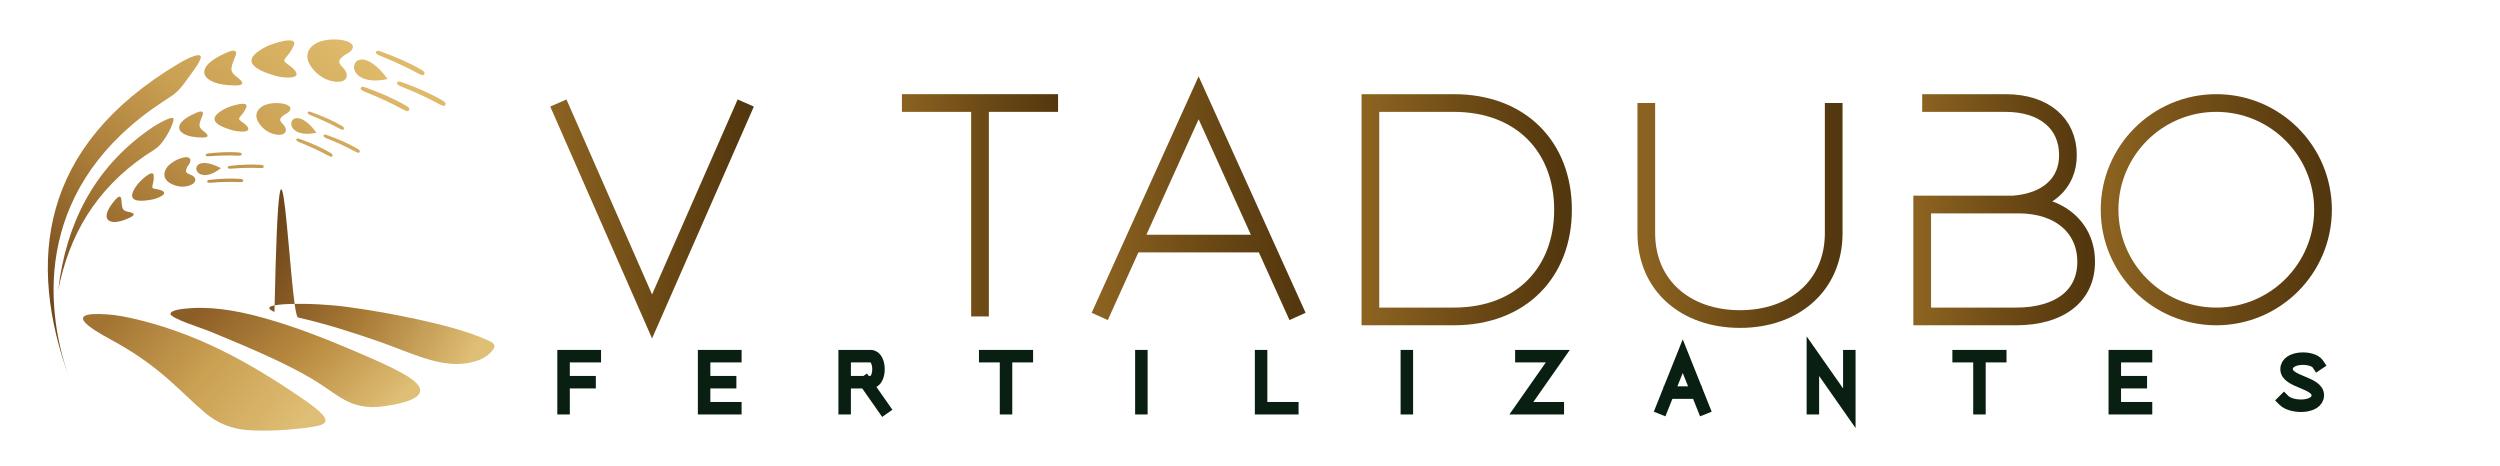
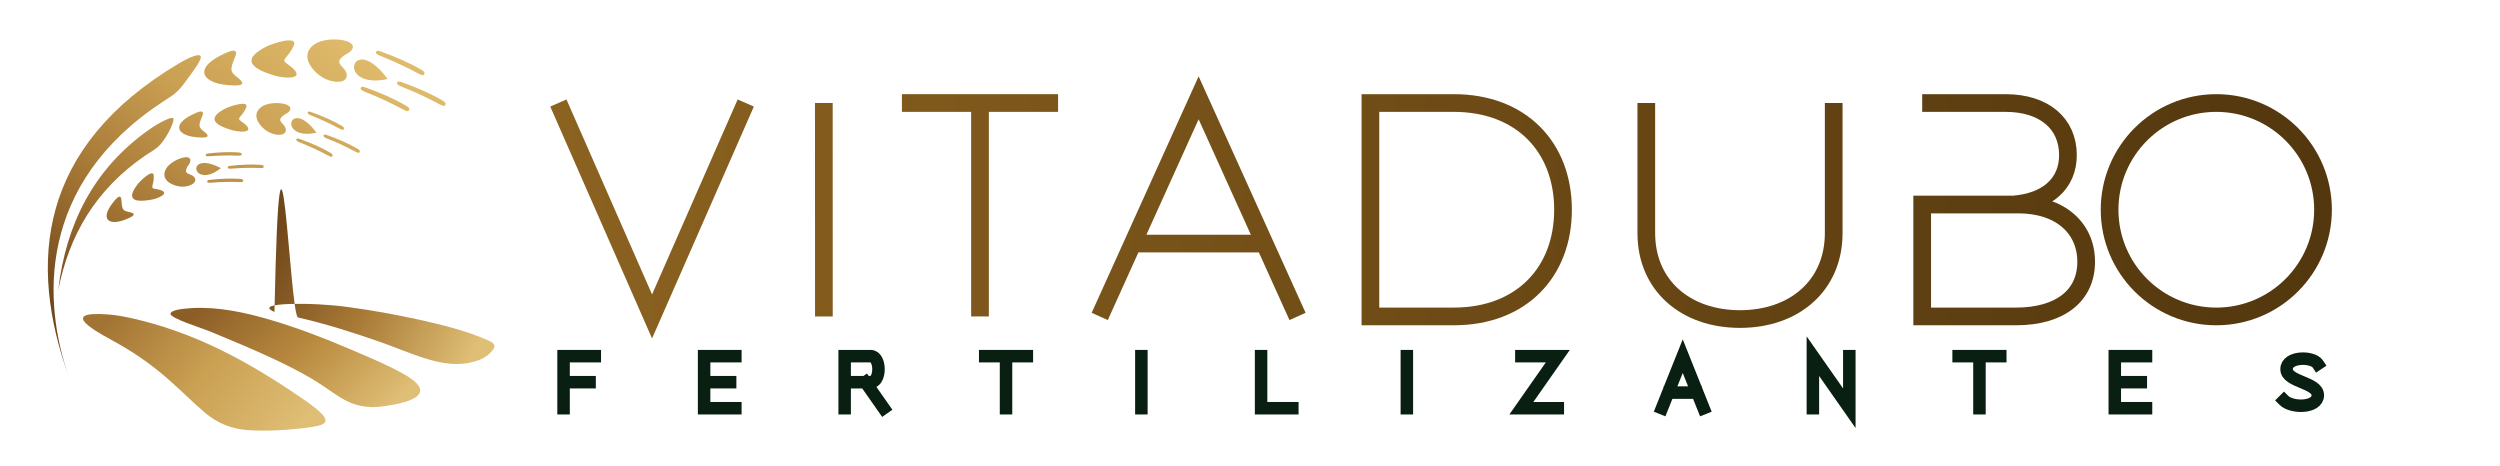
<svg xmlns="http://www.w3.org/2000/svg" viewBox="0 0 365 68" width="100%" height="100%">
  <defs>
    <linearGradient id="hWheatGrad" x1="85%" y1="10%" x2="15%" y2="90%">
      <stop offset="0%" stop-color="#dfba6b" />
      <stop offset="35%" stop-color="#caa053" />
      <stop offset="70%" stop-color="#a27433" />
      <stop offset="100%" stop-color="#70471b" />
    </linearGradient>
    <linearGradient id="hFurrow1" x1="0%" y1="30%" x2="100%" y2="70%">
      <stop offset="0%" stop-color="#a27433" />
      <stop offset="50%" stop-color="#caa053" />
      <stop offset="100%" stop-color="#dfbe75" />
    </linearGradient>
    <linearGradient id="hFurrow2" x1="0%" y1="30%" x2="100%" y2="70%">
      <stop offset="0%" stop-color="#8c5e27" />
      <stop offset="50%" stop-color="#b88a3f" />
      <stop offset="100%" stop-color="#dfbe75" />
    </linearGradient>
    <linearGradient id="hFurrow3" x1="0%" y1="30%" x2="100%" y2="70%">
      <stop offset="0%" stop-color="#70471b" />
      <stop offset="50%" stop-color="#a87a36" />
      <stop offset="100%" stop-color="#dfbe75" />
    </linearGradient>
-     <linearGradient id="hGoldText" x1="0%" y1="0%" x2="100%" y2="0%">
+     <linearGradient id="hGoldText" gradientUnits="userSpaceOnUse" x1="2" y1="24" x2="341" y2="24">
      <stop offset="0%" stop-color="#8b6220" />
      <stop offset="50%" stop-color="#6e4b16" />
      <stop offset="100%" stop-color="#53370e" />
    </linearGradient>
  </defs>
  <g transform="translate(4, 4) scale(0.41) translate(-211, -220)">
    <path d="M 243.03 332.46 C 258.74 341.35, 265.00 349.33, 274.30 357.27 C 278.71 361.04, 283.99 363.02, 289.29 363.39 C 295.18 363.81, 303.41 363.62, 312.14 362.30 C 318.30 361.37, 320.38 360.03, 309.16 352.33 C 290.17 339.31, 270.87 328.52, 247.33 323.38 C 243.83 322.62, 240.28 322.12, 236.56 322.06 C 222.31 321.84, 238.38 329.83, 243.03 332.46" fill="url(#hFurrow1)" />
    <path d="M 275.84 328.19 C 279.46 329.70, 283.17 331.23, 286.88 332.81 C 295.64 336.53, 304.38 340.50, 311.94 344.92 C 317.40 348.10, 321.96 351.97, 325.82 353.56 C 329.40 355.04, 333.13 355.57, 337.42 354.98 C 344.54 354.02, 358.93 351.33, 345.05 343.46 C 339.02 340.03, 329.36 336.06, 324.99 334.20 C 316.35 330.52, 307.63 327.17, 298.04 324.30 C 288.60 321.47, 278.95 319.44, 269.66 319.95 C 265.68 320.17, 262.05 320.71, 261.96 322.00 C 261.84 323.59, 273.56 327.25, 275.84 328.19" fill="url(#hFurrow2)" />
    <path d="M 325.05 319.56 C 333.03 320.64, 340.84 322.01, 349.57 323.88 C 358.91 325.90, 368.17 328.32, 375.04 331.44 C 377.21 332.42, 378.39 333.32, 375.95 335.77 C 374.00 337.72, 371.74 338.77, 368.15 339.48 C 358.17 341.46, 347.01 335.61, 336.61 332.00 C 327.01 328.66, 317.36 325.58, 307.37 323.30 C 304.38 322.62, 301.05 222.23, 298.98 321.33 C 294.58 319.41, 298.83 318.71, 304.00 318.51 C 310.55 318.26, 318.54 318.68, 325.05 319.56" fill="url(#hFurrow3)" />
    <path d="M 259.39 246.37 C 214.27 275.86, 216.44 318.03, 225.79 344.48 C 211.09 303.79, 214.88 262.52, 265.07 232.76 C 269.11 230.37, 272.19 229.34, 272.66 230.17 C 273.34 231.35, 270.04 235.56, 267.78 238.66 C 264.44 243.23, 263.77 243.51, 259.39 246.37 Z M 276.32 275.30 C 279.86 275.02, 283.24 274.95, 286.45 275.08 C 287.91 275.14, 287.81 274.85, 287.83 274.60 C 287.86 274.30, 287.73 274.01, 286.67 273.94 C 283.29 273.70, 279.85 273.89, 276.39 274.26 C 275.46 274.36, 275.19 274.40, 275.08 274.67 C 274.99 274.91, 274.87 275.41, 276.32 275.30 Z M 283.63 270.29 C 287.17 270.02, 290.55 269.95, 293.76 270.08 C 295.22 270.14, 295.12 269.84, 295.15 269.59 C 295.18 269.29, 295.04 269.01, 293.98 268.93 C 290.60 268.70, 287.17 268.88, 283.71 269.26 C 282.77 269.36, 282.50 269.39, 282.39 269.67 C 282.30 269.90, 282.18 270.41, 283.63 270.29 Z M 275.79 265.88 C 279.33 265.61, 282.71 265.53, 285.93 265.67 C 287.38 265.72, 287.28 265.43, 287.31 265.18 C 287.34 264.88, 287.20 264.60, 286.14 264.52 C 282.76 264.29, 279.33 264.47, 275.87 264.84 C 274.93 264.95, 274.66 264.98, 274.55 265.25 C 274.46 265.49, 274.34 265.99, 275.79 265.88 Z M 279.91 270.12 C 266.87 263.31, 269.67 278.19, 279.91 270.12 Z M 260.49 270.15 C 258.99 272.54, 259.95 274.53, 262.16 275.67 C 264.29 276.77, 266.76 277.06, 268.90 276.24 C 271.63 275.19, 271.29 273.18, 268.86 272.35 C 267.21 271.79, 267.26 271.19, 267.88 269.78 C 268.14 269.18, 268.90 268.59, 269.03 267.54 C 269.42 264.58, 262.37 267.13, 260.49 270.15 Z M 250.23 275.88 C 245.90 281.57, 249.34 282.39, 255.22 281.34 C 256.79 281.06, 259.00 280.21, 259.57 279.37 C 260.06 278.62, 259.17 277.89, 256.74 277.55 C 254.27 277.21, 256.21 276.37, 255.99 272.79 C 255.82 270.04, 251.05 274.80, 250.23 275.88 Z M 242.30 281.37 C 236.17 288.44, 240.05 290.81, 246.04 288.36 C 247.30 287.85, 250.81 286.53, 247.42 285.79 C 244.98 285.26, 244.70 285.06, 244.48 281.48 C 244.36 279.59, 243.31 280.21, 242.30 281.37 Z M 307.86 260.89 C 311.50 262.34, 314.89 263.91, 318.01 265.60 C 319.43 266.37, 319.47 266.03, 319.62 265.80 C 319.79 265.51, 319.79 265.16, 318.78 264.58 C 315.55 262.70, 312.05 261.21, 308.44 259.90 C 307.46 259.55, 307.18 259.45, 306.94 259.67 C 306.73 259.86, 306.36 260.30, 307.86 260.89 Z M 317.54 259.49 C 321.19 260.93, 324.58 262.51, 327.70 264.20 C 329.11 264.96, 329.16 264.62, 329.30 264.39 C 329.48 264.10, 329.48 263.75, 328.47 263.17 C 325.23 261.29, 321.74 259.80, 318.12 258.49 C 317.14 258.14, 316.86 258.04, 316.62 258.26 C 316.41 258.45, 316.05 258.89, 317.54 259.49 Z M 311.92 251.30 C 315.56 252.75, 318.95 254.32, 322.07 256.01 C 323.48 256.78, 323.53 256.44, 323.67 256.20 C 323.85 255.92, 323.85 255.57, 322.84 254.98 C 319.60 253.11, 316.11 251.62, 312.49 250.31 C 311.52 249.95, 311.23 249.85, 310.99 250.07 C 310.79 250.26, 310.42 250.71, 311.92 251.30 Z M 313.94 257.50 C 304.31 244.41, 299.86 260.53, 313.94 257.50 Z M 294.67 248.09 C 292.02 249.74, 292.01 252.17, 293.64 254.38 C 295.21 256.51, 297.52 257.99, 300.04 258.22 C 303.26 258.51, 303.91 256.35, 301.90 254.35 C 300.53 252.98, 300.87 252.42, 302.17 251.32 C 302.73 250.85, 303.76 250.64, 304.41 249.65 C 306.23 246.91, 298.00 246.01, 294.67 248.09 Z M 281.71 248.79 C 274.65 252.32, 277.66 254.81, 284.00 256.63 C 285.69 257.12, 288.30 257.34, 289.27 256.79 C 290.13 256.29, 289.60 255.13, 287.35 253.61 C 285.07 252.07, 287.40 252.18, 288.92 248.53 C 290.09 245.72, 283.05 248.12, 281.71 248.79 Z M 271.18 250.38 C 261.67 254.41, 264.36 258.64, 271.49 259.13 C 272.99 259.23, 277.11 259.63, 274.10 257.25 C 271.94 255.54, 271.76 255.20, 273.29 251.54 C 274.09 249.61, 272.74 249.72, 271.18 250.38 Z M 331.17 242.92 C 336.04 244.85, 340.56 246.95, 344.73 249.21 C 346.62 250.23, 346.68 249.78, 346.87 249.47 C 347.11 249.08, 347.11 248.62, 345.76 247.83 C 341.44 245.33, 336.77 243.34, 331.94 241.59 C 330.63 241.12, 330.26 240.99, 329.94 241.28 C 329.66 241.54, 329.17 242.12, 331.17 242.92 Z M 344.10 241.04 C 348.97 242.97, 353.49 245.07, 357.66 247.33 C 359.55 248.35, 359.62 247.90, 359.81 247.58 C 360.04 247.20, 360.05 246.74, 358.69 245.95 C 354.37 243.45, 349.70 241.46, 344.88 239.71 C 343.57 239.24, 343.19 239.11, 342.87 239.40 C 342.59 239.65, 342.11 240.24, 344.10 241.04 Z M 336.59 230.10 C 341.46 232.04, 345.98 234.14, 350.15 236.39 C 352.04 237.42, 352.10 236.96, 352.29 236.65 C 352.52 236.27, 352.53 235.80, 351.18 235.02 C 346.85 232.52, 342.18 230.53, 337.36 228.78 C 336.05 228.30, 335.68 228.17, 335.35 228.47 C 335.08 228.72, 334.59 229.31, 336.59 230.10 Z M 339.29 238.39 C 326.43 220.90, 320.48 242.43, 339.29 238.39 Z M 313.55 225.81 C 310.02 228.02, 310.00 231.27, 312.18 234.22 C 314.28 237.06, 317.36 239.04, 320.73 239.34 C 325.02 239.73, 325.89 236.85, 323.21 234.17 C 321.38 232.35, 321.84 231.60, 323.58 230.13 C 324.31 229.51, 325.69 229.22, 326.56 227.91 C 328.99 224.24, 318.00 223.04, 313.55 225.81 Z M 296.24 226.75 C 286.82 231.47, 290.83 234.79, 299.30 237.22 C 301.57 237.87, 305.05 238.18, 306.34 237.43 C 307.49 236.77, 306.78 235.22, 303.78 233.19 C 300.73 231.14, 303.84 231.28, 305.88 226.40 C 307.44 222.65, 298.03 225.85, 296.24 226.75 Z M 282.18 228.87 C 269.48 234.25, 273.07 239.91, 282.59 240.56 C 284.60 240.70, 290.10 241.23, 286.09 238.05 C 283.20 235.77, 282.96 235.31, 285.00 230.43 C 286.07 227.85, 284.26 228.00, 282.18 228.87 Z M 253.16 265.51 C 235.31 277.64, 225.77 294.13, 221.97 313.62 C 224.76 289.82, 234.69 270.51, 253.66 256.89 C 258.70 253.27, 262.00 252.04, 262.81 252.26 C 263.81 252.53, 261.28 258.33, 258.37 261.67 C 256.95 263.30, 254.99 264.27, 253.16 265.51" fill="url(#hWheatGrad)" />
  </g>
  <g transform="translate(80, 12) scale(0.76)" fill="none" stroke="url(#hGoldText)" stroke-width="3.4" stroke-linecap="butt" stroke-linejoin="miter" stroke-miterlimit="10">
    <path d="M 2 4 L 20 45 L 38 4" />
-     <path d="M 53 4 L 53 45" />
+     <path d="M 53 4 L 53.01 45" />
    <path d="M 68 4 L 98 4 M 83 4 L 83 45" />
    <path d="M 106 45 L 125 3 L 144 45 M 112.5 31 L 137.5 31" />
    <path d="M 158 4 L 174 4 C 187 4 195 12.5 195 24.5 C 195 36.5 187 45 174 45 L 158 45 Z" />
    <path d="M 211 4 L 211 29 C 211 39 218.5 45.5 229 45.5 C 239.5 45.5 247 39 247 29 L 247 4" />
    <path d="M 264 4 L 280 4 C 287.5 4 292 8 292 14 C 292 19.5 288 23 281.5 23.5 M 264 23.5 L 282.5 23.5 C 290.5 23.5 295.5 28 295.5 34.5 C 295.5 41 290.5 45 282 45 L 264 45 Z" />
    <circle cx="320.5" cy="24.5" r="20.5" />
  </g>
  <g transform="translate(80, 52) scale(0.76)" fill="none" stroke="#081f12" stroke-width="2.4" stroke-linecap="square" stroke-linejoin="miter">
    <path d="M 9 0 L 3 0 L 3 10 M 3 5 L 8 5" />
    <path d="M 36 0 L 30 0 L 30 10 L 36 10 M 30 5 L 35 5" />
    <path d="M 57 10 L 57 0 L 62 0 C 64 0 64 5 62 5 L 57 5 M 61 5 L 64.5 10" />
    <path d="M 84 0 L 92 0 M 88 0 L 88 10" />
    <path d="M 114 0 L 114 10" />
    <path d="M 137 0 L 137 10 L 143 10" />
    <path d="M 165 0 L 165 10" />
    <path d="M 187 0 L 194 0 L 187 10 L 194 10" />
    <path d="M 214 10 L 218 0 L 222 10 M 215.5 7 L 220.5 7" />
    <path d="M 243 10 L 243 0 L 250 10 L 250 0" />
    <path d="M 271 0 L 279 0 M 275 0 L 275 10" />
    <path d="M 307 0 L 301 0 L 301 10 L 307 10 M 301 5 L 306 5" />
    <path d="M 340 1.5 C 339 0 334 0 334 2.5 C 334 5 340 5 340 7.5 C 340 10 335 10 333.5 8.5" />
  </g>
</svg>
